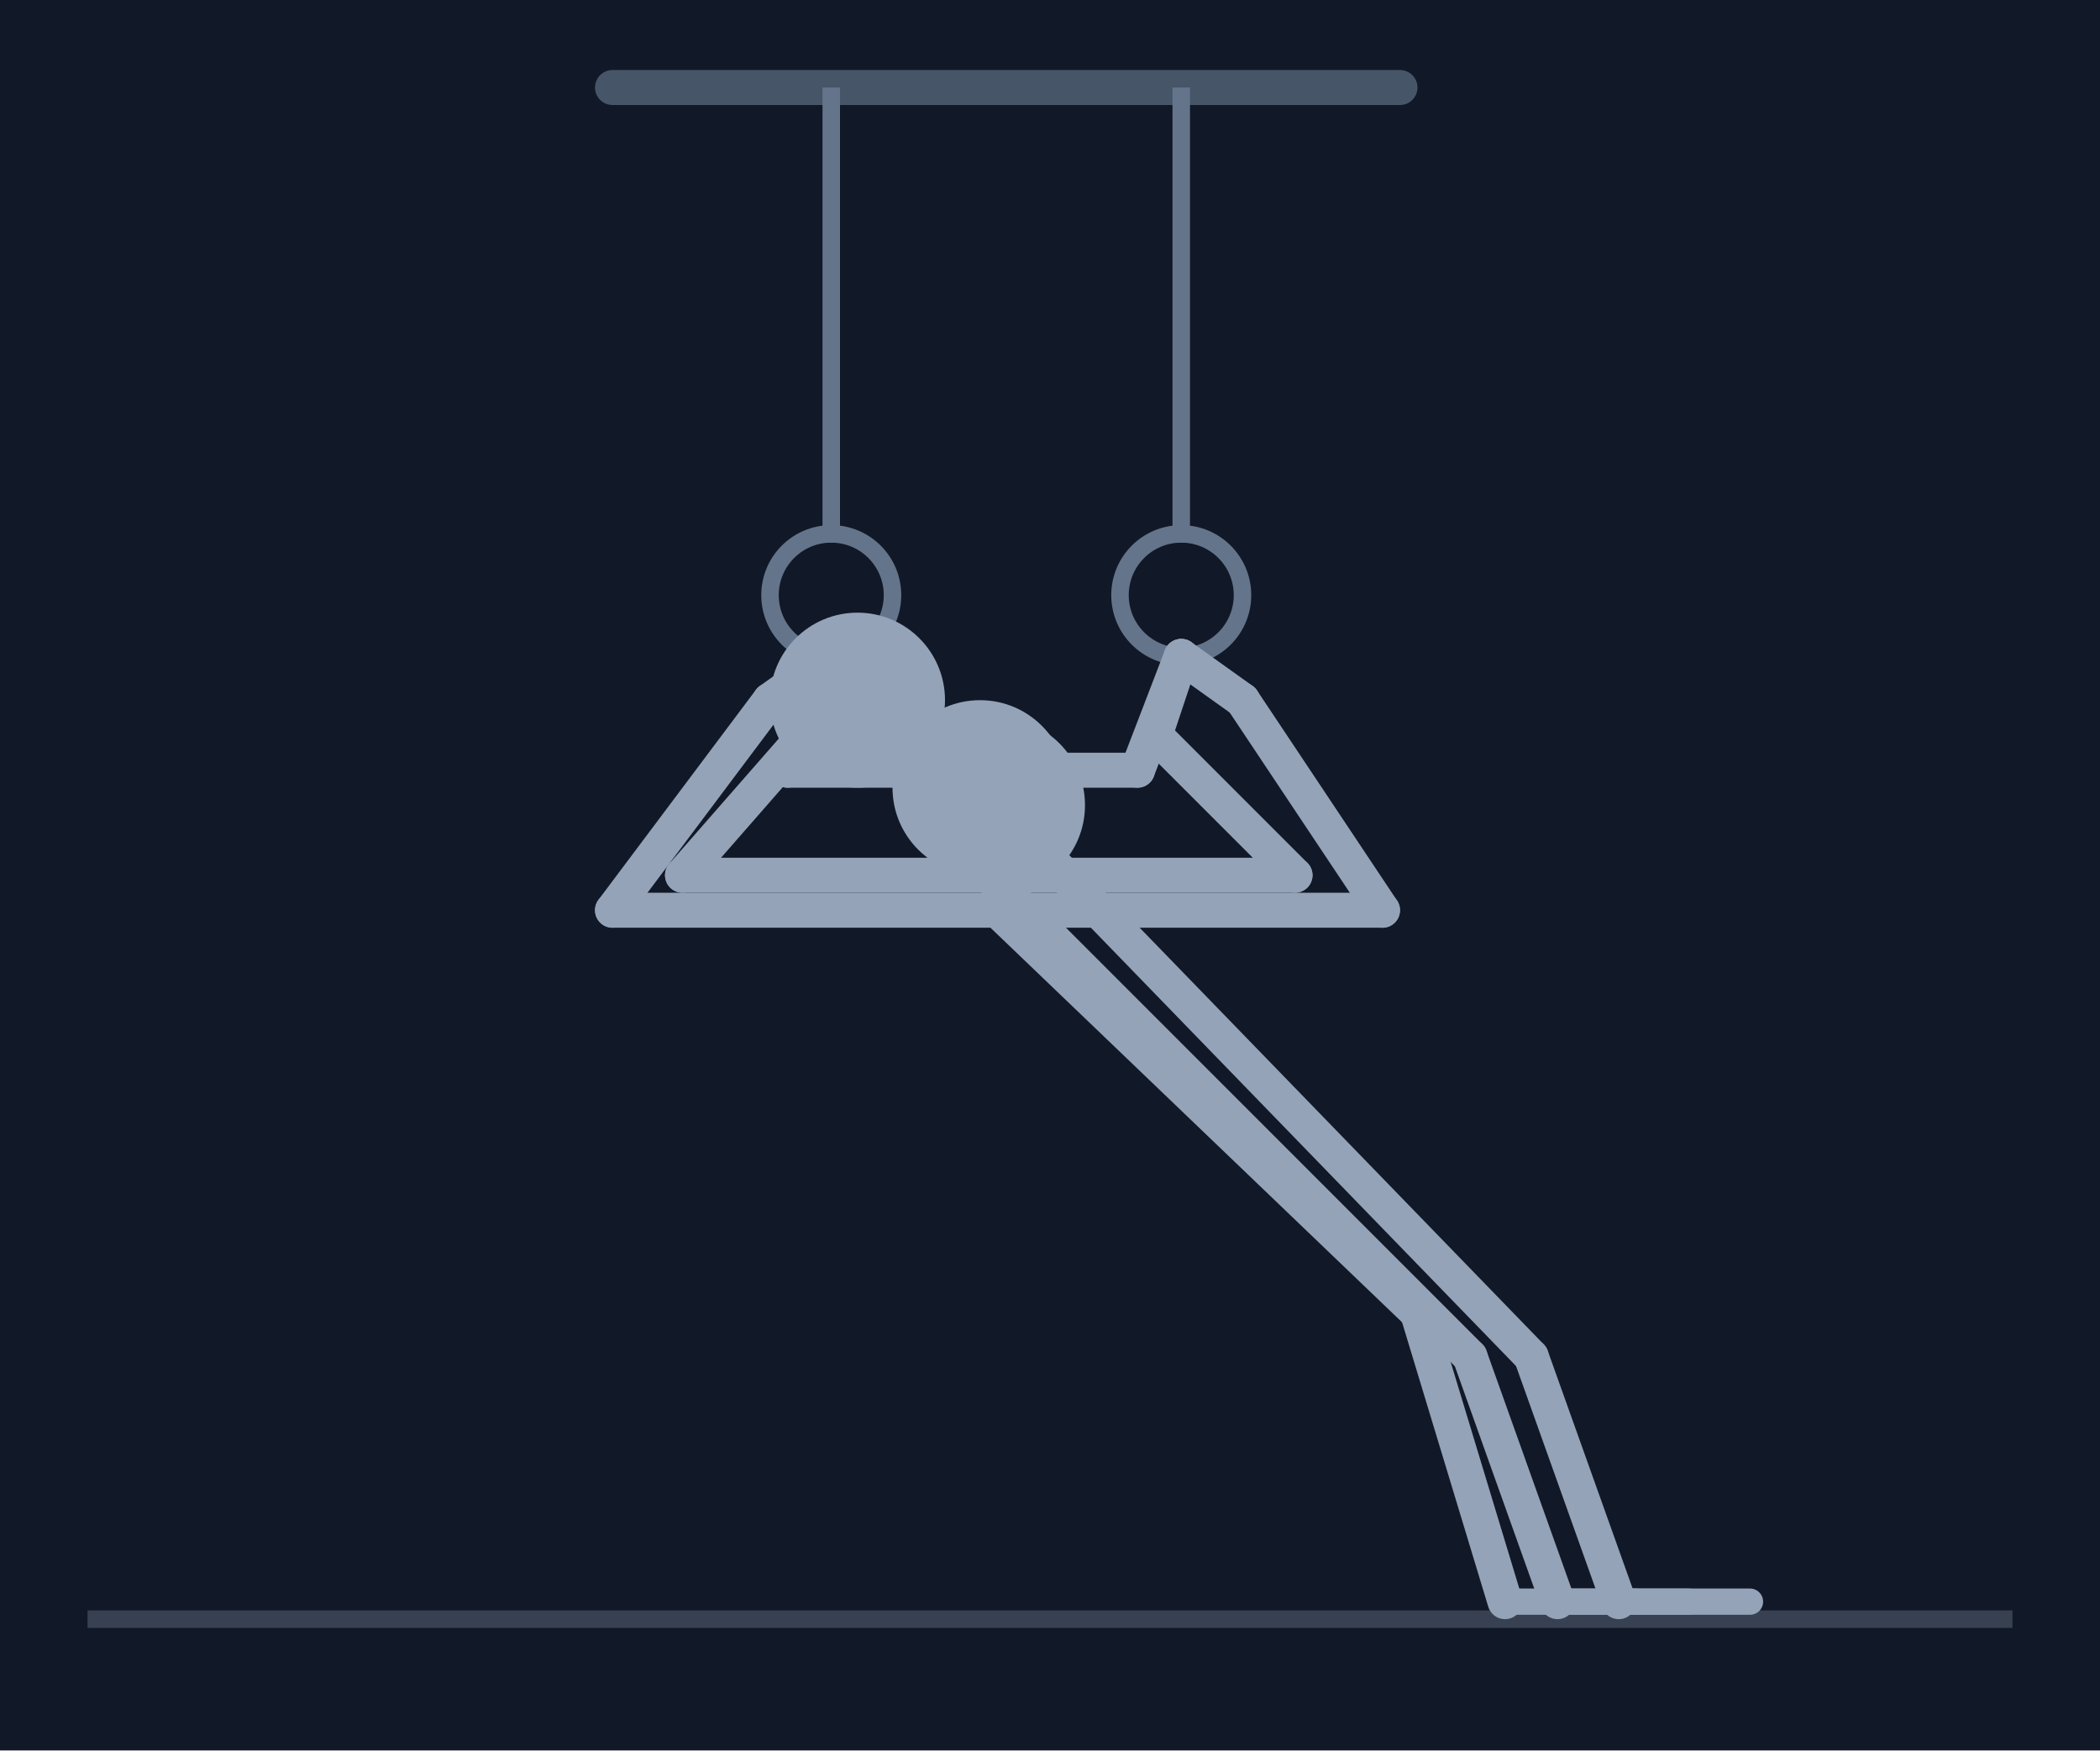
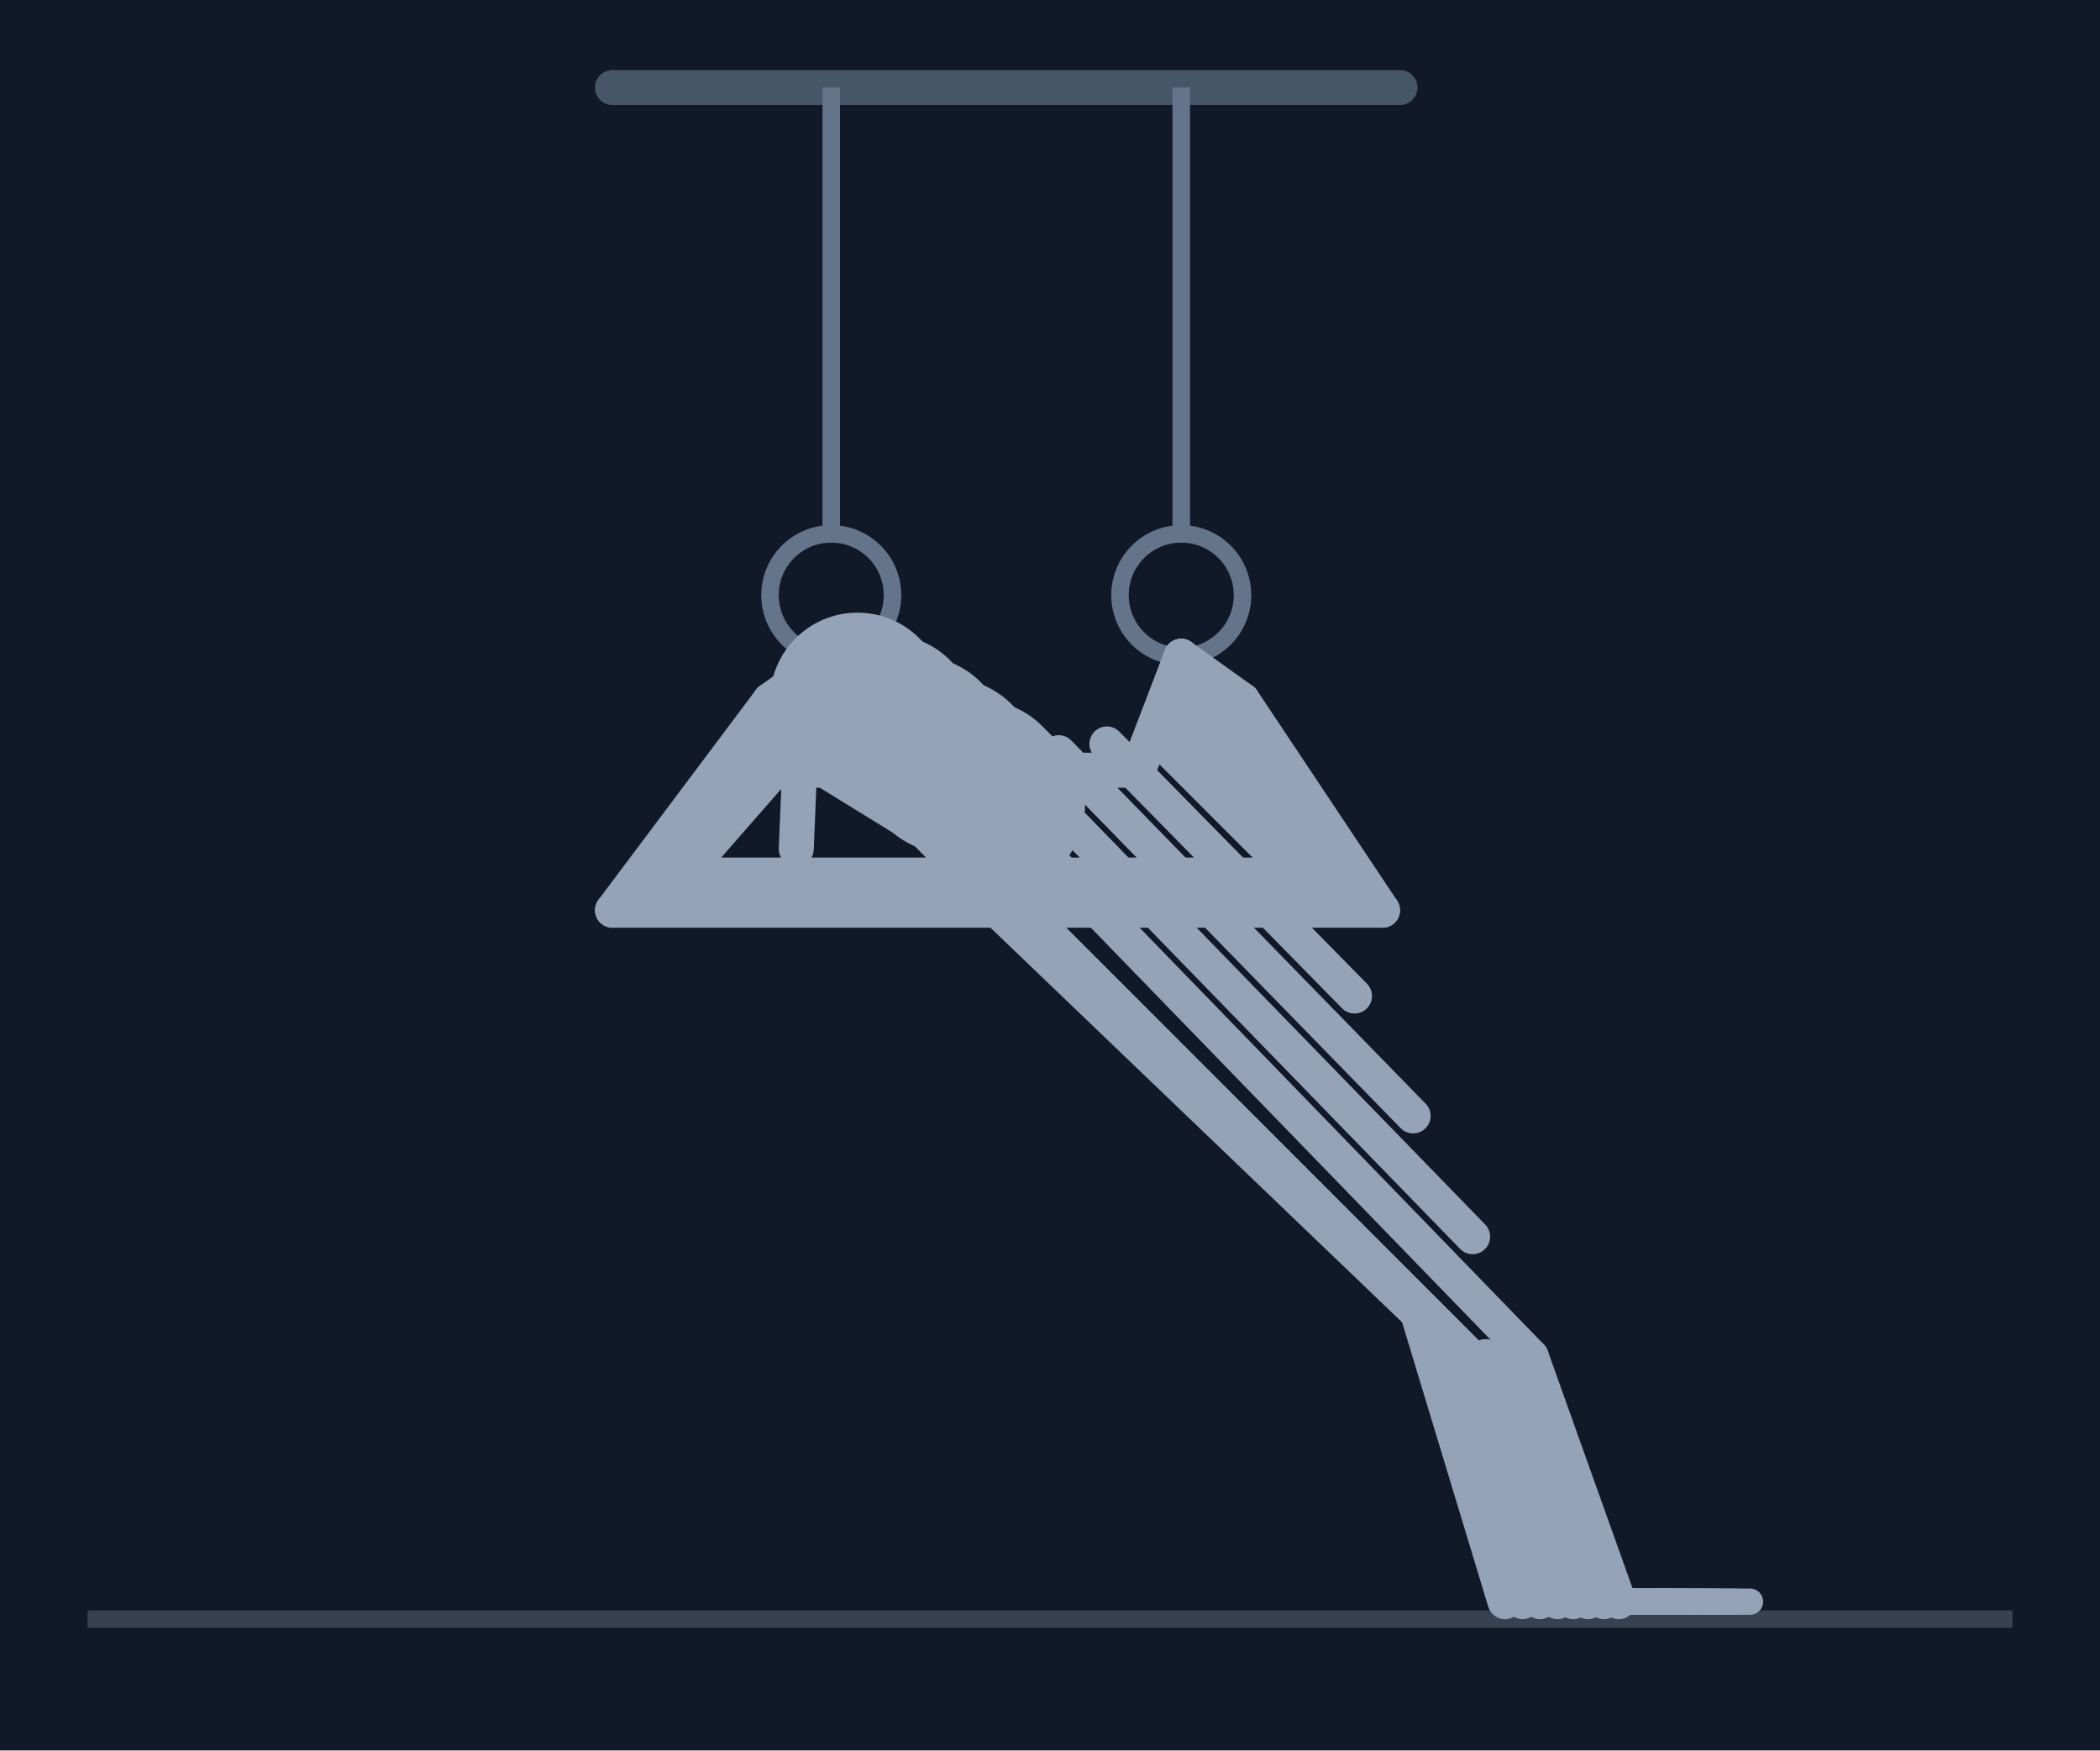
<svg xmlns="http://www.w3.org/2000/svg" viewBox="0 0 240 200">
  <style>
-     .fr1{animation:f1 4s linear infinite}
-     .fr2{animation:f2 4s linear infinite}
-     .fr3{animation:f3 4s linear infinite}
-     @keyframes f1{0%,33%{opacity:1}34%,100%{opacity:0}}
-     @keyframes f2{0%,33%{opacity:0}34%,66%{opacity:1}67%,100%{opacity:0}}
-     @keyframes f3{0%,66%{opacity:0}67%,100%{opacity:1}}
+     .fr1{animation:shfr1 8s linear infinite}.fr2{animation:shfr2 8s linear infinite}.fr3{animation:shfr3 8s linear infinite}.fr4{animation:shfr4 8s linear infinite}.fr5{animation:shfr5 8s linear infinite}.fr6{animation:shfr6 8s linear infinite}.fr7{animation:shfr7 8s linear infinite}.fr8{animation:shfr8 8s linear infinite}
+     @keyframes shfr1{0%,10.2%{opacity:1}12.5%,100%{opacity:0}}
+     @keyframes shfr2{0%,12.5%{opacity:0}14.8%,22.7%{opacity:1}25%,100%{opacity:0}}
+     @keyframes shfr3{0%,25%{opacity:0}27.3%,35.2%{opacity:1}37.5%,100%{opacity:0}}
+     @keyframes shfr4{0%,37.5%{opacity:0}39.8%,47.7%{opacity:1}50%,100%{opacity:0}}
+     @keyframes shfr5{0%,50%{opacity:0}52.3%,60.2%{opacity:1}62.5%,100%{opacity:0}}
+     @keyframes shfr6{0%,62.5%{opacity:0}64.8%,72.7%{opacity:1}75%,100%{opacity:0}}
+     @keyframes shfr7{0%,75%{opacity:0}77.3%,85.2%{opacity:1}87.5%,100%{opacity:0}}
+     @keyframes shfr8{0%,87.5%{opacity:0}89.8%,97.7%{opacity:1}100%{opacity:0}}
  </style>
  <rect width="240" height="200" fill="#111827" />
  <line x1="70" y1="10" x2="160" y2="10" stroke="#475569" stroke-width="4" stroke-linecap="round" />
  <line x1="10" y1="185" x2="230" y2="185" stroke="#374151" stroke-width="2" />
  <line x1="95" y1="10" x2="95" y2="62" stroke="#64748b" stroke-width="2" />
  <circle cx="95" cy="68" r="7" fill="none" stroke="#64748b" stroke-width="2" />
  <line x1="135" y1="10" x2="135" y2="62" stroke="#64748b" stroke-width="2" />
  <circle cx="135" cy="68" r="7" fill="none" stroke="#64748b" stroke-width="2" />
  <g class="fr1" fill="none" stroke-linecap="round">
    <line x1="95" y1="75" x2="90" y2="88" stroke="#94a3b8" stroke-width="4" />
    <line x1="135" y1="75" x2="130" y2="88" stroke="#94a3b8" stroke-width="4" />
    <line x1="90" y1="88" x2="130" y2="88" stroke="#94a3b8" stroke-width="4" />
    <line x1="110" y1="88" x2="175" y2="155" stroke="#94a3b8" stroke-width="4" />
    <circle cx="98" cy="80" r="10" fill="#94a3b8" />
    <line x1="175" y1="155" x2="185" y2="183" stroke="#94a3b8" stroke-width="4" />
    <line x1="185" y1="183" x2="200" y2="183" stroke="#94a3b8" stroke-width="3" />
  </g>
  <g class="fr2" fill="none" stroke-linecap="round">
+     <line x1="95" y1="75" x2="90.5" y2="87" stroke="#94a3b8" stroke-width="4" />
+     <line x1="135" y1="75" x2="130.5" y2="87" stroke="#94a3b8" stroke-width="4" />
+     <line x1="90.5" y1="87" x2="117" y2="91" stroke="#94a3b8" stroke-width="4" />
+     <line x1="115.5" y1="87" x2="168.3" y2="141.3" stroke="#94a3b8" stroke-width="4" />
+     <circle cx="101.5" cy="82.5" r="10" fill="#94a3b8" />
+     <line x1="173.3" y1="155" x2="183.3" y2="183" stroke="#94a3b8" stroke-width="4" />
+     <line x1="183.3" y1="183" x2="198.3" y2="183" stroke="#94a3b8" stroke-width="3" />
+   </g>
+   <g class="fr3" fill="none" stroke-linecap="round">
+     <line x1="95" y1="75" x2="91" y2="86" stroke="#94a3b8" stroke-width="4" />
+     <line x1="135" y1="75" x2="131" y2="86" stroke="#94a3b8" stroke-width="4" />
+     <line x1="91" y1="86" x2="104" y2="94" stroke="#94a3b8" stroke-width="4" />
+     <line x1="121" y1="86" x2="161.5" y2="127.5" stroke="#94a3b8" stroke-width="4" />
+     <line x1="78" y1="100" x2="148" y2="100" stroke="#94a3b8" stroke-width="4" />
+     <circle cx="105" cy="85" r="10" fill="#94a3b8" />
+     <line x1="113" y1="100" x2="168" y2="155" stroke="#94a3b8" stroke-width="4" />
+     <line x1="171.5" y1="155" x2="181.5" y2="183" stroke="#94a3b8" stroke-width="4" />
+     <line x1="181.5" y1="183" x2="196.5" y2="183" stroke="#94a3b8" stroke-width="3" />
+   </g>
+   <g class="fr4" fill="none" stroke-linecap="round">
+     <line x1="95" y1="75" x2="91.5" y2="85" stroke="#94a3b8" stroke-width="4" />
+     <line x1="135" y1="75" x2="131.5" y2="85" stroke="#94a3b8" stroke-width="4" />
+     <line x1="91.5" y1="85" x2="91" y2="97" stroke="#94a3b8" stroke-width="4" />
+     <line x1="126.5" y1="85" x2="154.8" y2="113.8" stroke="#94a3b8" stroke-width="4" />
+     <line x1="78" y1="100" x2="148" y2="100" stroke="#94a3b8" stroke-width="4" />
+     <circle cx="108.5" cy="87.5" r="10" fill="#94a3b8" />
+     <line x1="113" y1="100" x2="168" y2="155" stroke="#94a3b8" stroke-width="4" />
+     <line x1="169.8" y1="155" x2="179.8" y2="183" stroke="#94a3b8" stroke-width="4" />
+     <line x1="179.8" y1="183" x2="194.8" y2="183" stroke="#94a3b8" stroke-width="3" />
+   </g>
+   <g class="fr5" fill="none" stroke-linecap="round">
    <line x1="95" y1="75" x2="92" y2="84" stroke="#94a3b8" stroke-width="4" />
    <line x1="135" y1="75" x2="132" y2="84" stroke="#94a3b8" stroke-width="4" />
    <line x1="92" y1="84" x2="78" y2="100" stroke="#94a3b8" stroke-width="4" />
    <line x1="132" y1="84" x2="148" y2="100" stroke="#94a3b8" stroke-width="4" />
    <line x1="78" y1="100" x2="148" y2="100" stroke="#94a3b8" stroke-width="4" />
    <circle cx="112" cy="90" r="10" fill="#94a3b8" />
    <line x1="113" y1="100" x2="168" y2="155" stroke="#94a3b8" stroke-width="4" />
    <line x1="168" y1="155" x2="178" y2="183" stroke="#94a3b8" stroke-width="4" />
    <line x1="178" y1="183" x2="193" y2="183" stroke="#94a3b8" stroke-width="3" />
  </g>
-   <g class="fr3" fill="none" stroke-linecap="round">
+   <g class="fr6" fill="none" stroke-linecap="round">
+     <line x1="95" y1="75" x2="90.7" y2="82.7" stroke="#94a3b8" stroke-width="4" />
+     <line x1="135" y1="75" x2="135.3" y2="82.7" stroke="#94a3b8" stroke-width="4" />
+     <line x1="90.7" y1="82.7" x2="75.3" y2="101.3" stroke="#94a3b8" stroke-width="4" />
+     <line x1="135.3" y1="82.7" x2="151.3" y2="101.3" stroke="#94a3b8" stroke-width="4" />
+     <line x1="75.3" y1="101.3" x2="151.3" y2="101.3" stroke="#94a3b8" stroke-width="4" />
+     <circle cx="112.7" cy="90.7" r="10" fill="#94a3b8" />
+     <line x1="113.3" y1="101.3" x2="166" y2="153.3" stroke="#94a3b8" stroke-width="4" />
+     <line x1="166" y1="153.3" x2="176" y2="183" stroke="#94a3b8" stroke-width="4" />
+     <line x1="176" y1="183" x2="191" y2="183" stroke="#94a3b8" stroke-width="3" />
+   </g>
+   <g class="fr7" fill="none" stroke-linecap="round">
+     <line x1="95" y1="75" x2="89.3" y2="81.3" stroke="#94a3b8" stroke-width="4" />
+     <line x1="135" y1="75" x2="138.7" y2="81.3" stroke="#94a3b8" stroke-width="4" />
+     <line x1="89.3" y1="81.3" x2="72.7" y2="102.7" stroke="#94a3b8" stroke-width="4" />
+     <line x1="138.7" y1="81.3" x2="154.7" y2="102.7" stroke="#94a3b8" stroke-width="4" />
+     <line x1="72.7" y1="102.7" x2="154.7" y2="102.7" stroke="#94a3b8" stroke-width="4" />
+     <circle cx="113.3" cy="91.3" r="10" fill="#94a3b8" />
+     <line x1="113.7" y1="102.7" x2="164" y2="151.7" stroke="#94a3b8" stroke-width="4" />
+     <line x1="164" y1="151.7" x2="174" y2="183" stroke="#94a3b8" stroke-width="4" />
+     <line x1="174" y1="183" x2="189" y2="183" stroke="#94a3b8" stroke-width="3" />
+   </g>
+   <g class="fr8" fill="none" stroke-linecap="round">
    <line x1="95" y1="75" x2="88" y2="80" stroke="#94a3b8" stroke-width="4" />
    <line x1="135" y1="75" x2="142" y2="80" stroke="#94a3b8" stroke-width="4" />
    <line x1="88" y1="80" x2="70" y2="104" stroke="#94a3b8" stroke-width="4" />
    <line x1="142" y1="80" x2="158" y2="104" stroke="#94a3b8" stroke-width="4" />
    <line x1="70" y1="104" x2="158" y2="104" stroke="#94a3b8" stroke-width="4" />
    <circle cx="114" cy="92" r="10" fill="#94a3b8" />
    <line x1="114" y1="104" x2="162" y2="150" stroke="#94a3b8" stroke-width="4" />
    <line x1="162" y1="150" x2="172" y2="183" stroke="#94a3b8" stroke-width="4" />
    <line x1="172" y1="183" x2="187" y2="183" stroke="#94a3b8" stroke-width="3" />
  </g>
</svg>
